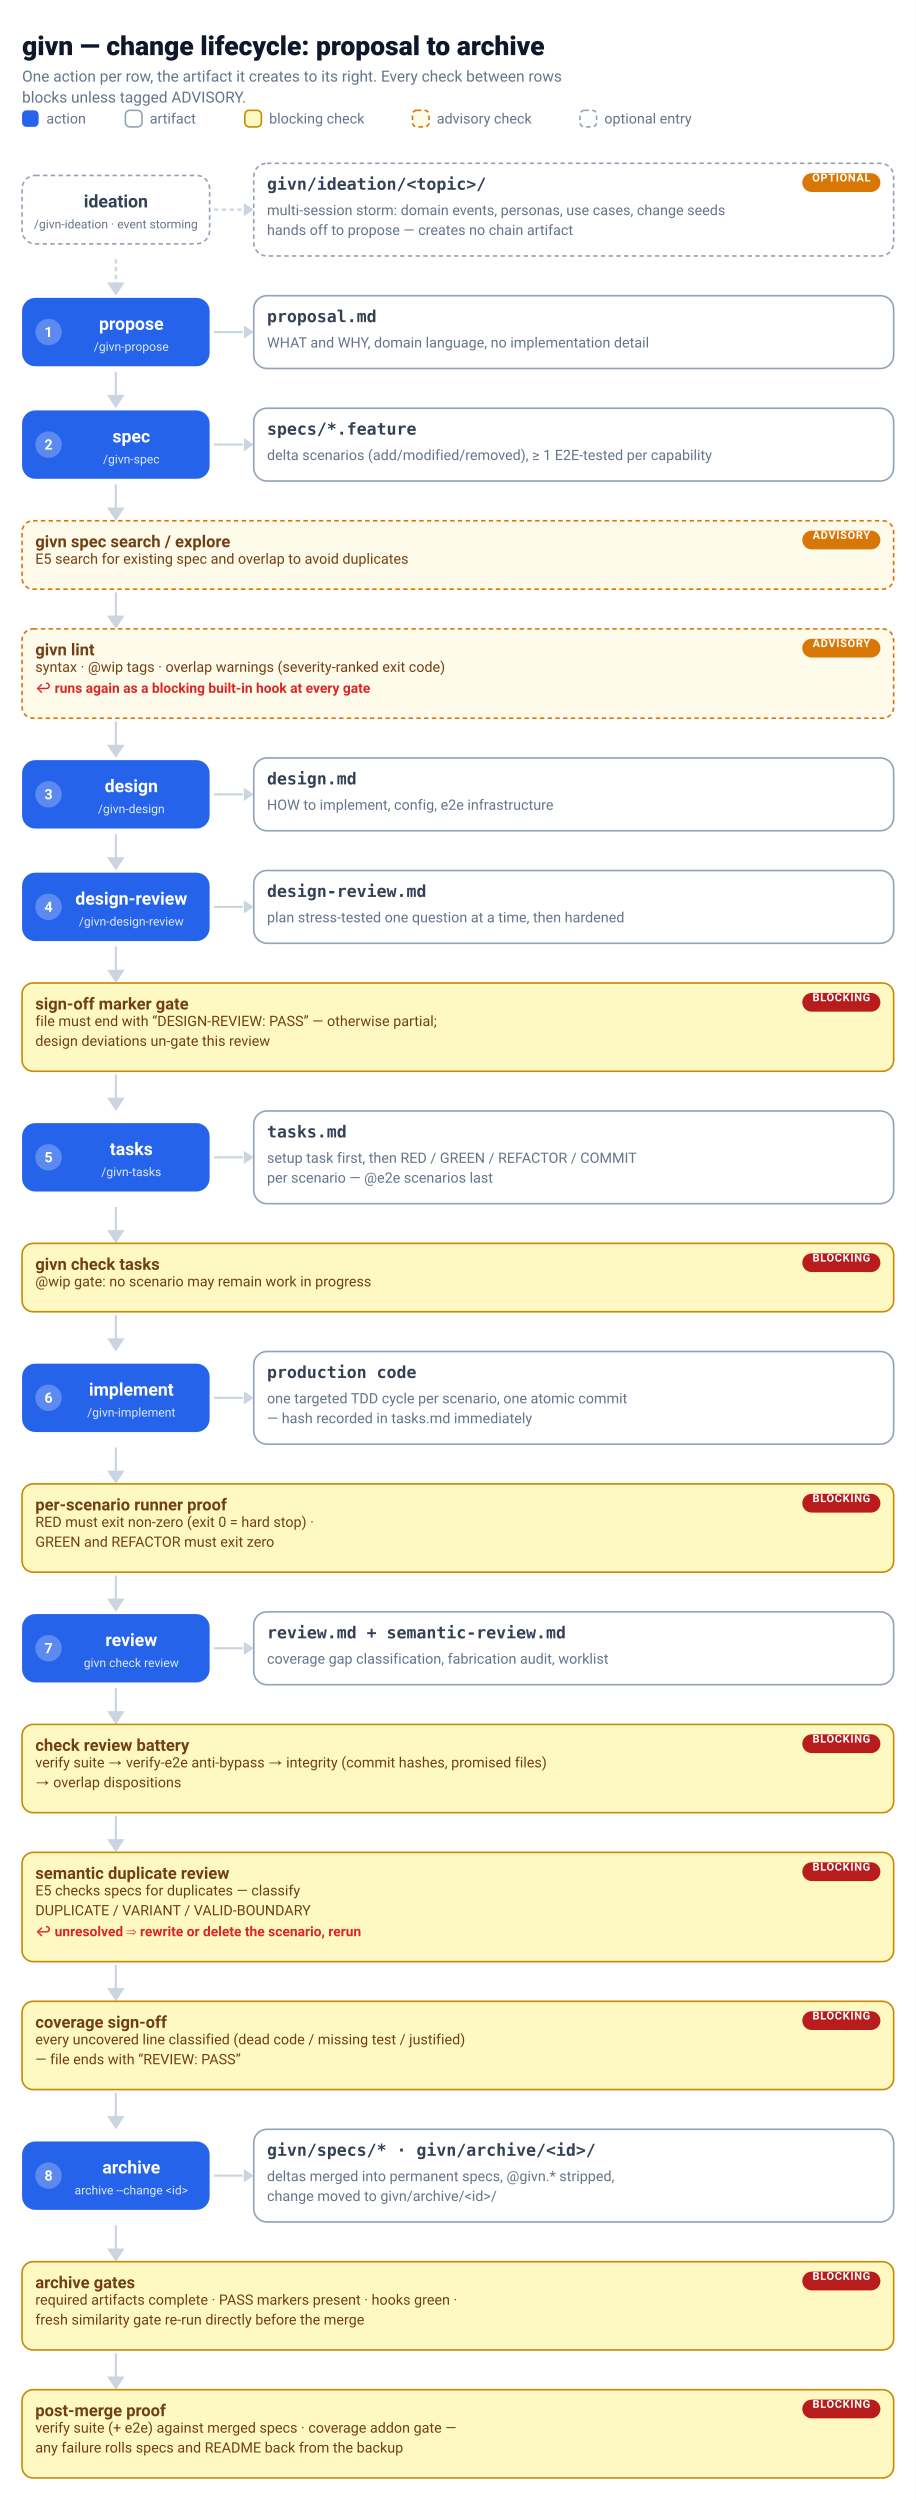
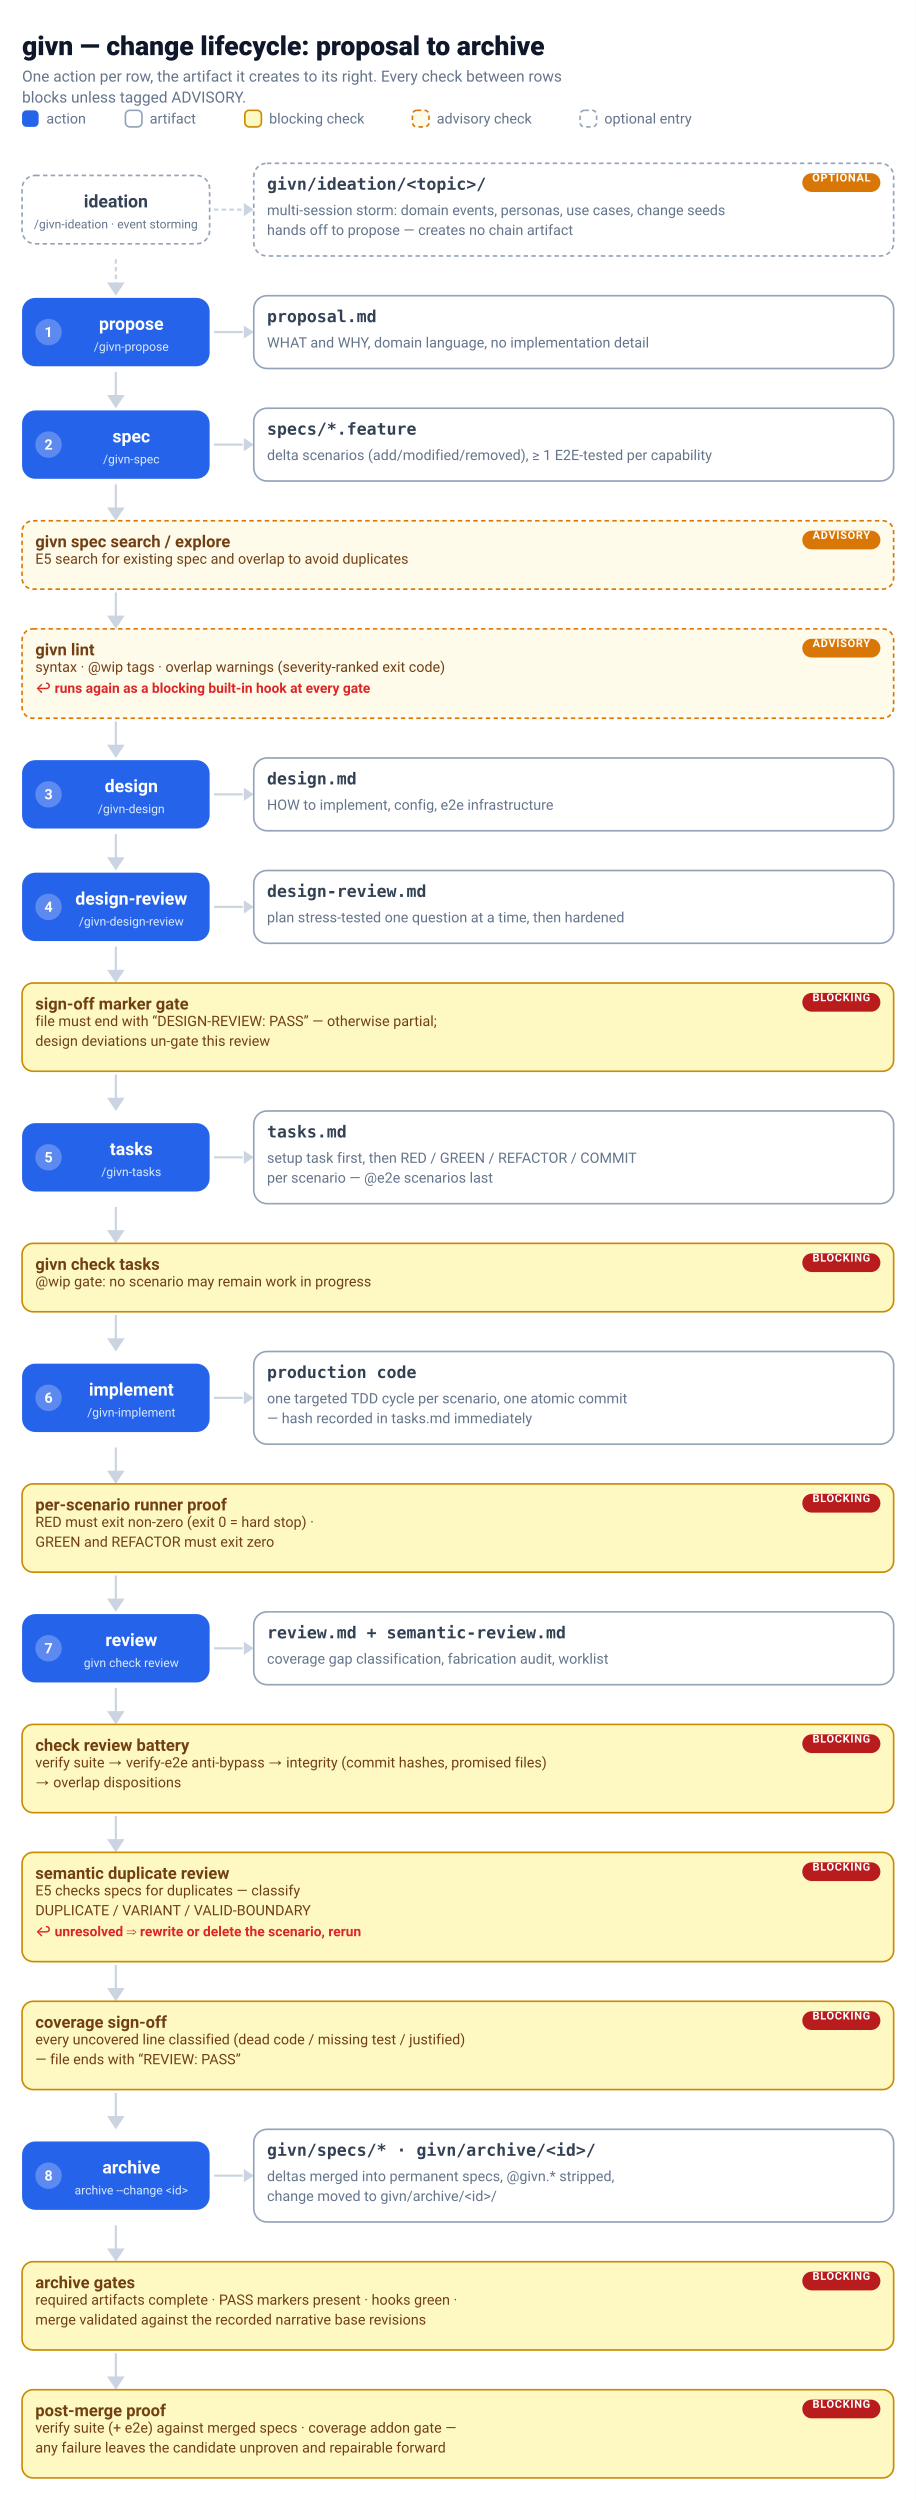
<svg xmlns="http://www.w3.org/2000/svg" width="830" height="2266" viewBox="0 0 830 2266" role="img" aria-labelledby="t d">
  <rect width="830" height="2266" fill="#ffffff" />
  <g font-family="'Segoe UI',-apple-system,Roboto,Helvetica,Arial,sans-serif">
    <text x="20" y="50" font-size="24" font-weight="800" fill="#0f172a">
givn — change lifecycle: proposal to archive</text>
    <text x="20" y="74" font-size="14" fill="#64748b">One action per row, the artifact it creates to its right. Every check between rows</text>
    <text x="20" y="93" font-size="14" fill="#64748b">blocks unless tagged ADVISORY.</text>
    <rect x="20" y="100" width="15" height="15" rx="4" fill="#2563eb" stroke="None" stroke-width="1.5" />
    <text x="42" y="112" font-size="13" fill="#64748b">action</text>
    <rect x="113.68" y="100" width="15" height="15" rx="4" fill="#ffffff" stroke="#94a3b8" stroke-width="1.5" />
    <text x="135.68" y="112" font-size="13" fill="#64748b">artifact</text>
    <rect x="221.92" y="100" width="15" height="15" rx="4" fill="#fef9c3" stroke="#ca8a04" stroke-width="1.5" />
    <text x="243.92" y="112" font-size="13" fill="#64748b">blocking check</text>
    <rect x="373.84" y="100" width="15" height="15" rx="4" fill="#fffbeb" stroke="#d97706" stroke-width="1.5" stroke-dasharray="4 3" />
    <text x="395.84" y="112" font-size="13" fill="#64748b">advisory check</text>
    <rect x="525.76" y="100" width="15" height="15" rx="4" fill="#ffffff" stroke="#94a3b8" stroke-width="1.5" stroke-dasharray="4 3" />
    <text x="547.76" y="112" font-size="13" fill="#64748b">optional entry</text>
    <rect x="20" y="159.0" width="170" height="62" rx="12" fill="#ffffff" stroke="#94a3b8" stroke-width="1.5" stroke-dasharray="4 3" />
    <text x="105.0" y="188.0" text-anchor="middle" font-size="16" font-weight="700" fill="#334155">ideation</text>
    <text x="105.0" y="207.0" text-anchor="middle" font-size="11" fill="#64748b">/givn-ideation · event storming</text>
    <line x1="194" y1="190.0" x2="220" y2="190.0" stroke="#cbd5e1" stroke-width="2" stroke-dasharray="4 3" />
    <polygon points="221,184.0 221,196.0 230,190.0" fill="#cbd5e1" />
    <rect x="230" y="148.0" width="580" height="84" rx="12" fill="#ffffff" stroke="#94a3b8" stroke-width="1.5" stroke-dasharray="4 3" />
    <text x="242" y="172.0" font-size="15" font-weight="700" font-family="ui-monospace,'Cascadia Code',Menlo,Consolas,monospace" fill="#334155">givn/ideation/&lt;topic&gt;/</text>
    <rect x="727.2" y="157.0" width="70.8" height="17" rx="8.5" fill="#d97706" />
    <text x="762.6" y="164.5" text-anchor="middle" font-size="10" font-weight="700" letter-spacing=".06em" fill="#ffffff">OPTIONAL</text>
    <text x="242" y="195.0" font-size="13" fill="#64748b">multi-session storm: domain events, personas, use cases, change seeds</text>
    <text x="242" y="213.0" font-size="13" fill="#64748b">hands off to propose — creates no chain artifact</text>
    <line x1="105.0" y1="235" x2="105.0" y2="257" stroke="#cbd5e1" stroke-width="2" stroke-dasharray="4 3" />
    <polygon points="97.0,256 113.0,256 105.0,268" fill="#cbd5e1" />
    <rect x="20" y="270.0" width="170" height="62" rx="12" fill="#2563eb" />
    <circle cx="44" cy="301.0" r="12" fill="#ffffff" fill-opacity=".25" />
    <text x="44" y="305.5" text-anchor="middle" font-size="13" font-weight="700" fill="#ffffff">1</text>
    <text x="119.0" y="299.0" text-anchor="middle" font-size="16" font-weight="700" fill="#ffffff">propose</text>
    <text x="119.0" y="318.0" text-anchor="middle" font-size="11" fill="#dbeafe">/givn-propose</text>
    <line x1="194" y1="301.0" x2="220" y2="301.0" stroke="#cbd5e1" stroke-width="2" />
    <polygon points="221,295.0 221,307.0 230,301.0" fill="#cbd5e1" />
    <rect x="230" y="268.0" width="580" height="66" rx="12" fill="#ffffff" stroke="#94a3b8" stroke-width="1.5" />
    <text x="242" y="292.0" font-size="15" font-weight="700" font-family="ui-monospace,'Cascadia Code',Menlo,Consolas,monospace" fill="#334155">proposal.md</text>
    <text x="242" y="315.0" font-size="13" fill="#64748b">WHAT and WHY, domain language, no implementation detail</text>
    <line x1="105.0" y1="337" x2="105.0" y2="359" stroke="#cbd5e1" stroke-width="2" />
    <polygon points="97.0,358 113.0,358 105.0,370" fill="#cbd5e1" />
    <rect x="20" y="372.0" width="170" height="62" rx="12" fill="#2563eb" />
    <circle cx="44" cy="403.0" r="12" fill="#ffffff" fill-opacity=".25" />
    <text x="44" y="407.5" text-anchor="middle" font-size="13" font-weight="700" fill="#ffffff">2</text>
    <text x="119.0" y="401.0" text-anchor="middle" font-size="16" font-weight="700" fill="#ffffff">spec</text>
    <text x="119.0" y="420.0" text-anchor="middle" font-size="11" fill="#dbeafe">/givn-spec</text>
    <line x1="194" y1="403.0" x2="220" y2="403.0" stroke="#cbd5e1" stroke-width="2" />
    <polygon points="221,397.0 221,409.0 230,403.0" fill="#cbd5e1" />
    <rect x="230" y="370.0" width="580" height="66" rx="12" fill="#ffffff" stroke="#94a3b8" stroke-width="1.5" />
    <text x="242" y="394.0" font-size="15" font-weight="700" font-family="ui-monospace,'Cascadia Code',Menlo,Consolas,monospace" fill="#334155">specs/*.feature</text>
    <text x="242" y="417.0" font-size="13" fill="#64748b">delta scenarios (add/modified/removed), ≥ 1 E2E-tested per capability</text>
    <line x1="105.0" y1="439" x2="105.0" y2="461" stroke="#cbd5e1" stroke-width="2" />
    <polygon points="97.0,460 113.0,460 105.0,472" fill="#cbd5e1" />
    <rect x="20" y="472" width="790" height="62" rx="10" fill="#fffbeb" stroke="#d97706" stroke-width="1.5" stroke-dasharray="4 3" />
    <text x="32" y="496" font-size="15" font-weight="700" fill="#713f12">givn spec search / explore</text>
    <rect x="727.2" y="481" width="70.8" height="17" rx="8.5" fill="#d97706" />
    <text x="762.6" y="488.5" text-anchor="middle" font-size="10" font-weight="700" letter-spacing=".06em" fill="#ffffff">ADVISORY</text>
    <text x="32" y="511" font-size="13" fill="#713f12">E5 search for existing spec and overlap to avoid duplicates</text>
    <line x1="105.0" y1="537" x2="105.0" y2="559" stroke="#cbd5e1" stroke-width="2" />
    <polygon points="97.0,558 113.0,558 105.0,570" fill="#cbd5e1" />
    <rect x="20" y="570" width="790" height="81" rx="10" fill="#fffbeb" stroke="#d97706" stroke-width="1.5" stroke-dasharray="4 3" />
    <text x="32" y="594" font-size="15" font-weight="700" fill="#713f12">givn lint</text>
    <rect x="727.2" y="579" width="70.8" height="17" rx="8.5" fill="#d97706" />
    <text x="762.6" y="586.5" text-anchor="middle" font-size="10" font-weight="700" letter-spacing=".06em" fill="#ffffff">ADVISORY</text>
    <text x="32" y="609" font-size="13" fill="#713f12">syntax · @wip tags · overlap warnings (severity-ranked exit code)</text>
    <text x="32" y="628" font-size="12.5" font-weight="600" fill="#dc2626">↩ runs again as a blocking built-in hook at every gate</text>
    <line x1="105.0" y1="654" x2="105.0" y2="676" stroke="#cbd5e1" stroke-width="2" />
    <polygon points="97.0,675 113.0,675 105.0,687" fill="#cbd5e1" />
    <rect x="20" y="689.0" width="170" height="62" rx="12" fill="#2563eb" />
    <circle cx="44" cy="720.0" r="12" fill="#ffffff" fill-opacity=".25" />
    <text x="44" y="724.5" text-anchor="middle" font-size="13" font-weight="700" fill="#ffffff">3</text>
    <text x="119.0" y="718.0" text-anchor="middle" font-size="16" font-weight="700" fill="#ffffff">design</text>
    <text x="119.0" y="737.0" text-anchor="middle" font-size="11" fill="#dbeafe">/givn-design</text>
    <line x1="194" y1="720.0" x2="220" y2="720.0" stroke="#cbd5e1" stroke-width="2" />
    <polygon points="221,714.0 221,726.0 230,720.0" fill="#cbd5e1" />
    <rect x="230" y="687.0" width="580" height="66" rx="12" fill="#ffffff" stroke="#94a3b8" stroke-width="1.5" />
    <text x="242" y="711.0" font-size="15" font-weight="700" font-family="ui-monospace,'Cascadia Code',Menlo,Consolas,monospace" fill="#334155">design.md</text>
    <text x="242" y="734.0" font-size="13" fill="#64748b">HOW to implement, config, e2e infrastructure</text>
    <line x1="105.0" y1="756" x2="105.0" y2="778" stroke="#cbd5e1" stroke-width="2" />
    <polygon points="97.0,777 113.0,777 105.0,789" fill="#cbd5e1" />
    <rect x="20" y="791.0" width="170" height="62" rx="12" fill="#2563eb" />
    <circle cx="44" cy="822.0" r="12" fill="#ffffff" fill-opacity=".25" />
    <text x="44" y="826.5" text-anchor="middle" font-size="13" font-weight="700" fill="#ffffff">4</text>
    <text x="119.0" y="820.0" text-anchor="middle" font-size="16" font-weight="700" fill="#ffffff">design-review</text>
    <text x="119.0" y="839.0" text-anchor="middle" font-size="11" fill="#dbeafe">/givn-design-review</text>
    <line x1="194" y1="822.0" x2="220" y2="822.0" stroke="#cbd5e1" stroke-width="2" />
    <polygon points="221,816.0 221,828.0 230,822.0" fill="#cbd5e1" />
    <rect x="230" y="789.0" width="580" height="66" rx="12" fill="#ffffff" stroke="#94a3b8" stroke-width="1.5" />
    <text x="242" y="813.0" font-size="15" font-weight="700" font-family="ui-monospace,'Cascadia Code',Menlo,Consolas,monospace" fill="#334155">design-review.md</text>
    <text x="242" y="836.0" font-size="13" fill="#64748b">plan stress-tested one question at a time, then hardened</text>
    <line x1="105.0" y1="858" x2="105.0" y2="880" stroke="#cbd5e1" stroke-width="2" />
    <polygon points="97.0,879 113.0,879 105.0,891" fill="#cbd5e1" />
    <rect x="20" y="891" width="790" height="80" rx="10" fill="#fef9c3" stroke="#ca8a04" stroke-width="1.5" />
    <text x="32" y="915" font-size="15" font-weight="700" fill="#713f12">sign-off marker gate</text>
    <rect x="727.2" y="900" width="70.8" height="17" rx="8.5" fill="#b91c1c" />
    <text x="762.6" y="907.5" text-anchor="middle" font-size="10" font-weight="700" letter-spacing=".06em" fill="#ffffff">BLOCKING</text>
    <text x="32" y="930" font-size="13" fill="#713f12">file must end with “DESIGN-REVIEW: PASS” — otherwise partial;</text>
    <text x="32" y="948" font-size="13" fill="#713f12">design deviations un-gate this review</text>
    <line x1="105.0" y1="974" x2="105.0" y2="996" stroke="#cbd5e1" stroke-width="2" />
    <polygon points="97.0,995 113.0,995 105.0,1007" fill="#cbd5e1" />
    <rect x="20" y="1018.0" width="170" height="62" rx="12" fill="#2563eb" />
    <circle cx="44" cy="1049.0" r="12" fill="#ffffff" fill-opacity=".25" />
    <text x="44" y="1053.5" text-anchor="middle" font-size="13" font-weight="700" fill="#ffffff">5</text>
    <text x="119.0" y="1047.0" text-anchor="middle" font-size="16" font-weight="700" fill="#ffffff">tasks</text>
    <text x="119.0" y="1066.0" text-anchor="middle" font-size="11" fill="#dbeafe">/givn-tasks</text>
    <line x1="194" y1="1049.0" x2="220" y2="1049.0" stroke="#cbd5e1" stroke-width="2" />
    <polygon points="221,1043.0 221,1055.0 230,1049.0" fill="#cbd5e1" />
    <rect x="230" y="1007.0" width="580" height="84" rx="12" fill="#ffffff" stroke="#94a3b8" stroke-width="1.5" />
    <text x="242" y="1031.0" font-size="15" font-weight="700" font-family="ui-monospace,'Cascadia Code',Menlo,Consolas,monospace" fill="#334155">tasks.md</text>
    <text x="242" y="1054.0" font-size="13" fill="#64748b">setup task first, then RED / GREEN / REFACTOR / COMMIT</text>
    <text x="242" y="1072.0" font-size="13" fill="#64748b">per scenario — @e2e scenarios last</text>
    <line x1="105.0" y1="1094" x2="105.0" y2="1116" stroke="#cbd5e1" stroke-width="2" />
    <polygon points="97.0,1115 113.0,1115 105.0,1127" fill="#cbd5e1" />
    <rect x="20" y="1127" width="790" height="62" rx="10" fill="#fef9c3" stroke="#ca8a04" stroke-width="1.5" />
    <text x="32" y="1151" font-size="15" font-weight="700" fill="#713f12">givn check tasks</text>
    <rect x="727.2" y="1136" width="70.8" height="17" rx="8.5" fill="#b91c1c" />
    <text x="762.6" y="1143.5" text-anchor="middle" font-size="10" font-weight="700" letter-spacing=".06em" fill="#ffffff">BLOCKING</text>
    <text x="32" y="1166" font-size="13" fill="#713f12">@wip gate: no scenario may remain work in progress</text>
    <line x1="105.0" y1="1192" x2="105.0" y2="1214" stroke="#cbd5e1" stroke-width="2" />
    <polygon points="97.0,1213 113.0,1213 105.0,1225" fill="#cbd5e1" />
    <rect x="20" y="1236.0" width="170" height="62" rx="12" fill="#2563eb" />
    <circle cx="44" cy="1267.0" r="12" fill="#ffffff" fill-opacity=".25" />
    <text x="44" y="1271.5" text-anchor="middle" font-size="13" font-weight="700" fill="#ffffff">6</text>
    <text x="119.0" y="1265.0" text-anchor="middle" font-size="16" font-weight="700" fill="#ffffff">implement</text>
    <text x="119.0" y="1284.0" text-anchor="middle" font-size="11" fill="#dbeafe">/givn-implement</text>
    <line x1="194" y1="1267.0" x2="220" y2="1267.0" stroke="#cbd5e1" stroke-width="2" />
    <polygon points="221,1261.0 221,1273.0 230,1267.0" fill="#cbd5e1" />
    <rect x="230" y="1225.0" width="580" height="84" rx="12" fill="#ffffff" stroke="#94a3b8" stroke-width="1.5" />
    <text x="242" y="1249.0" font-size="15" font-weight="700" font-family="ui-monospace,'Cascadia Code',Menlo,Consolas,monospace" fill="#334155">production code</text>
    <text x="242" y="1272.0" font-size="13" fill="#64748b">one targeted TDD cycle per scenario, one atomic commit</text>
    <text x="242" y="1290.0" font-size="13" fill="#64748b">— hash recorded in tasks.md immediately</text>
    <line x1="105.0" y1="1312" x2="105.0" y2="1334" stroke="#cbd5e1" stroke-width="2" />
    <polygon points="97.0,1333 113.0,1333 105.0,1345" fill="#cbd5e1" />
    <rect x="20" y="1345" width="790" height="80" rx="10" fill="#fef9c3" stroke="#ca8a04" stroke-width="1.5" />
    <text x="32" y="1369" font-size="15" font-weight="700" fill="#713f12">per-scenario runner proof</text>
    <rect x="727.2" y="1354" width="70.8" height="17" rx="8.5" fill="#b91c1c" />
    <text x="762.6" y="1361.5" text-anchor="middle" font-size="10" font-weight="700" letter-spacing=".06em" fill="#ffffff">BLOCKING</text>
    <text x="32" y="1384" font-size="13" fill="#713f12">RED must exit non-zero (exit 0 = hard stop) ·</text>
    <text x="32" y="1402" font-size="13" fill="#713f12">GREEN and REFACTOR must exit zero</text>
    <line x1="105.0" y1="1428" x2="105.0" y2="1450" stroke="#cbd5e1" stroke-width="2" />
    <polygon points="97.0,1449 113.0,1449 105.0,1461" fill="#cbd5e1" />
    <rect x="20" y="1463.0" width="170" height="62" rx="12" fill="#2563eb" />
    <circle cx="44" cy="1494.0" r="12" fill="#ffffff" fill-opacity=".25" />
    <text x="44" y="1498.5" text-anchor="middle" font-size="13" font-weight="700" fill="#ffffff">7</text>
    <text x="119.0" y="1492.0" text-anchor="middle" font-size="16" font-weight="700" fill="#ffffff">review</text>
    <text x="119.0" y="1511.0" text-anchor="middle" font-size="11" fill="#dbeafe">givn check review</text>
    <line x1="194" y1="1494.0" x2="220" y2="1494.0" stroke="#cbd5e1" stroke-width="2" />
    <polygon points="221,1488.0 221,1500.0 230,1494.0" fill="#cbd5e1" />
    <rect x="230" y="1461.0" width="580" height="66" rx="12" fill="#ffffff" stroke="#94a3b8" stroke-width="1.5" />
    <text x="242" y="1485.0" font-size="15" font-weight="700" font-family="ui-monospace,'Cascadia Code',Menlo,Consolas,monospace" fill="#334155">review.md + semantic-review.md</text>
    <text x="242" y="1508.0" font-size="13" fill="#64748b">coverage gap classification, fabrication audit, worklist</text>
    <line x1="105.0" y1="1530" x2="105.0" y2="1552" stroke="#cbd5e1" stroke-width="2" />
    <polygon points="97.0,1551 113.0,1551 105.0,1563" fill="#cbd5e1" />
    <rect x="20" y="1563" width="790" height="80" rx="10" fill="#fef9c3" stroke="#ca8a04" stroke-width="1.5" />
    <text x="32" y="1587" font-size="15" font-weight="700" fill="#713f12">check review battery</text>
    <rect x="727.2" y="1572" width="70.8" height="17" rx="8.5" fill="#b91c1c" />
    <text x="762.6" y="1579.5" text-anchor="middle" font-size="10" font-weight="700" letter-spacing=".06em" fill="#ffffff">BLOCKING</text>
    <text x="32" y="1602" font-size="13" fill="#713f12">verify suite → verify-e2e anti-bypass → integrity (commit hashes, promised files)</text>
    <text x="32" y="1620" font-size="13" fill="#713f12">→ overlap dispositions</text>
    <line x1="105.0" y1="1646" x2="105.0" y2="1668" stroke="#cbd5e1" stroke-width="2" />
    <polygon points="97.0,1667 113.0,1667 105.0,1679" fill="#cbd5e1" />
    <rect x="20" y="1679" width="790" height="99" rx="10" fill="#fef9c3" stroke="#ca8a04" stroke-width="1.5" />
    <text x="32" y="1703" font-size="15" font-weight="700" fill="#713f12">semantic duplicate review</text>
    <rect x="727.2" y="1688" width="70.8" height="17" rx="8.5" fill="#b91c1c" />
    <text x="762.6" y="1695.5" text-anchor="middle" font-size="10" font-weight="700" letter-spacing=".06em" fill="#ffffff">BLOCKING</text>
    <text x="32" y="1718" font-size="13" fill="#713f12">E5 checks specs for duplicates — classify</text>
    <text x="32" y="1736" font-size="13" fill="#713f12">DUPLICATE / VARIANT / VALID-BOUNDARY</text>
    <text x="32" y="1755" font-size="12.5" font-weight="600" fill="#dc2626">↩ unresolved ⇒ rewrite or delete the scenario, rerun</text>
    <line x1="105.0" y1="1781" x2="105.0" y2="1803" stroke="#cbd5e1" stroke-width="2" />
    <polygon points="97.0,1802 113.0,1802 105.0,1814" fill="#cbd5e1" />
    <rect x="20" y="1814" width="790" height="80" rx="10" fill="#fef9c3" stroke="#ca8a04" stroke-width="1.5" />
    <text x="32" y="1838" font-size="15" font-weight="700" fill="#713f12">coverage sign-off</text>
    <rect x="727.2" y="1823" width="70.8" height="17" rx="8.5" fill="#b91c1c" />
    <text x="762.6" y="1830.5" text-anchor="middle" font-size="10" font-weight="700" letter-spacing=".06em" fill="#ffffff">BLOCKING</text>
    <text x="32" y="1853" font-size="13" fill="#713f12">every uncovered line classified (dead code / missing test / justified)</text>
    <text x="32" y="1871" font-size="13" fill="#713f12">— file ends with “REVIEW: PASS”</text>
    <line x1="105.0" y1="1897" x2="105.0" y2="1919" stroke="#cbd5e1" stroke-width="2" />
    <polygon points="97.0,1918 113.0,1918 105.0,1930" fill="#cbd5e1" />
    <rect x="20" y="1941.0" width="170" height="62" rx="12" fill="#2563eb" />
    <circle cx="44" cy="1972.0" r="12" fill="#ffffff" fill-opacity=".25" />
    <text x="44" y="1976.5" text-anchor="middle" font-size="13" font-weight="700" fill="#ffffff">8</text>
    <text x="119.0" y="1970.0" text-anchor="middle" font-size="16" font-weight="700" fill="#ffffff">archive</text>
    <text x="119.0" y="1989.0" text-anchor="middle" font-size="11" fill="#dbeafe">archive --change &lt;id&gt;</text>
    <line x1="194" y1="1972.0" x2="220" y2="1972.0" stroke="#cbd5e1" stroke-width="2" />
    <polygon points="221,1966.0 221,1978.0 230,1972.0" fill="#cbd5e1" />
    <rect x="230" y="1930.0" width="580" height="84" rx="12" fill="#ffffff" stroke="#94a3b8" stroke-width="1.5" />
    <text x="242" y="1954.0" font-size="15" font-weight="700" font-family="ui-monospace,'Cascadia Code',Menlo,Consolas,monospace" fill="#334155">givn/specs/* · givn/archive/&lt;id&gt;/</text>
    <text x="242" y="1977.0" font-size="13" fill="#64748b">deltas merged into permanent specs, @givn.* stripped,</text>
    <text x="242" y="1995.0" font-size="13" fill="#64748b">change moved to givn/archive/&lt;id&gt;/</text>
    <line x1="105.0" y1="2017" x2="105.0" y2="2039" stroke="#cbd5e1" stroke-width="2" />
    <polygon points="97.0,2038 113.0,2038 105.0,2050" fill="#cbd5e1" />
    <rect x="20" y="2050" width="790" height="80" rx="10" fill="#fef9c3" stroke="#ca8a04" stroke-width="1.5" />
    <text x="32" y="2074" font-size="15" font-weight="700" fill="#713f12">archive gates</text>
    <rect x="727.2" y="2059" width="70.8" height="17" rx="8.5" fill="#b91c1c" />
    <text x="762.6" y="2066.5" text-anchor="middle" font-size="10" font-weight="700" letter-spacing=".06em" fill="#ffffff">BLOCKING</text>
    <text x="32" y="2089" font-size="13" fill="#713f12">required artifacts complete · PASS markers present · hooks green ·</text>
-     <text x="32" y="2107" font-size="13" fill="#713f12">fresh similarity gate re-run directly before the merge</text>
+     <text x="32" y="2107" font-size="13" fill="#713f12">merge validated against the recorded narrative base revisions</text>
    <line x1="105.0" y1="2133" x2="105.0" y2="2155" stroke="#cbd5e1" stroke-width="2" />
    <polygon points="97.0,2154 113.0,2154 105.0,2166" fill="#cbd5e1" />
    <rect x="20" y="2166" width="790" height="80" rx="10" fill="#fef9c3" stroke="#ca8a04" stroke-width="1.5" />
    <text x="32" y="2190" font-size="15" font-weight="700" fill="#713f12">post-merge proof</text>
    <rect x="727.2" y="2175" width="70.8" height="17" rx="8.5" fill="#b91c1c" />
    <text x="762.6" y="2182.5" text-anchor="middle" font-size="10" font-weight="700" letter-spacing=".06em" fill="#ffffff">BLOCKING</text>
    <text x="32" y="2205" font-size="13" fill="#713f12">verify suite (+ e2e) against merged specs · coverage addon gate —</text>
-     <text x="32" y="2223" font-size="13" fill="#713f12">any failure rolls specs and README back from the backup</text>
+     <text x="32" y="2223" font-size="13" fill="#713f12">any failure leaves the candidate unproven and repairable forward</text>
  </g>
</svg>
